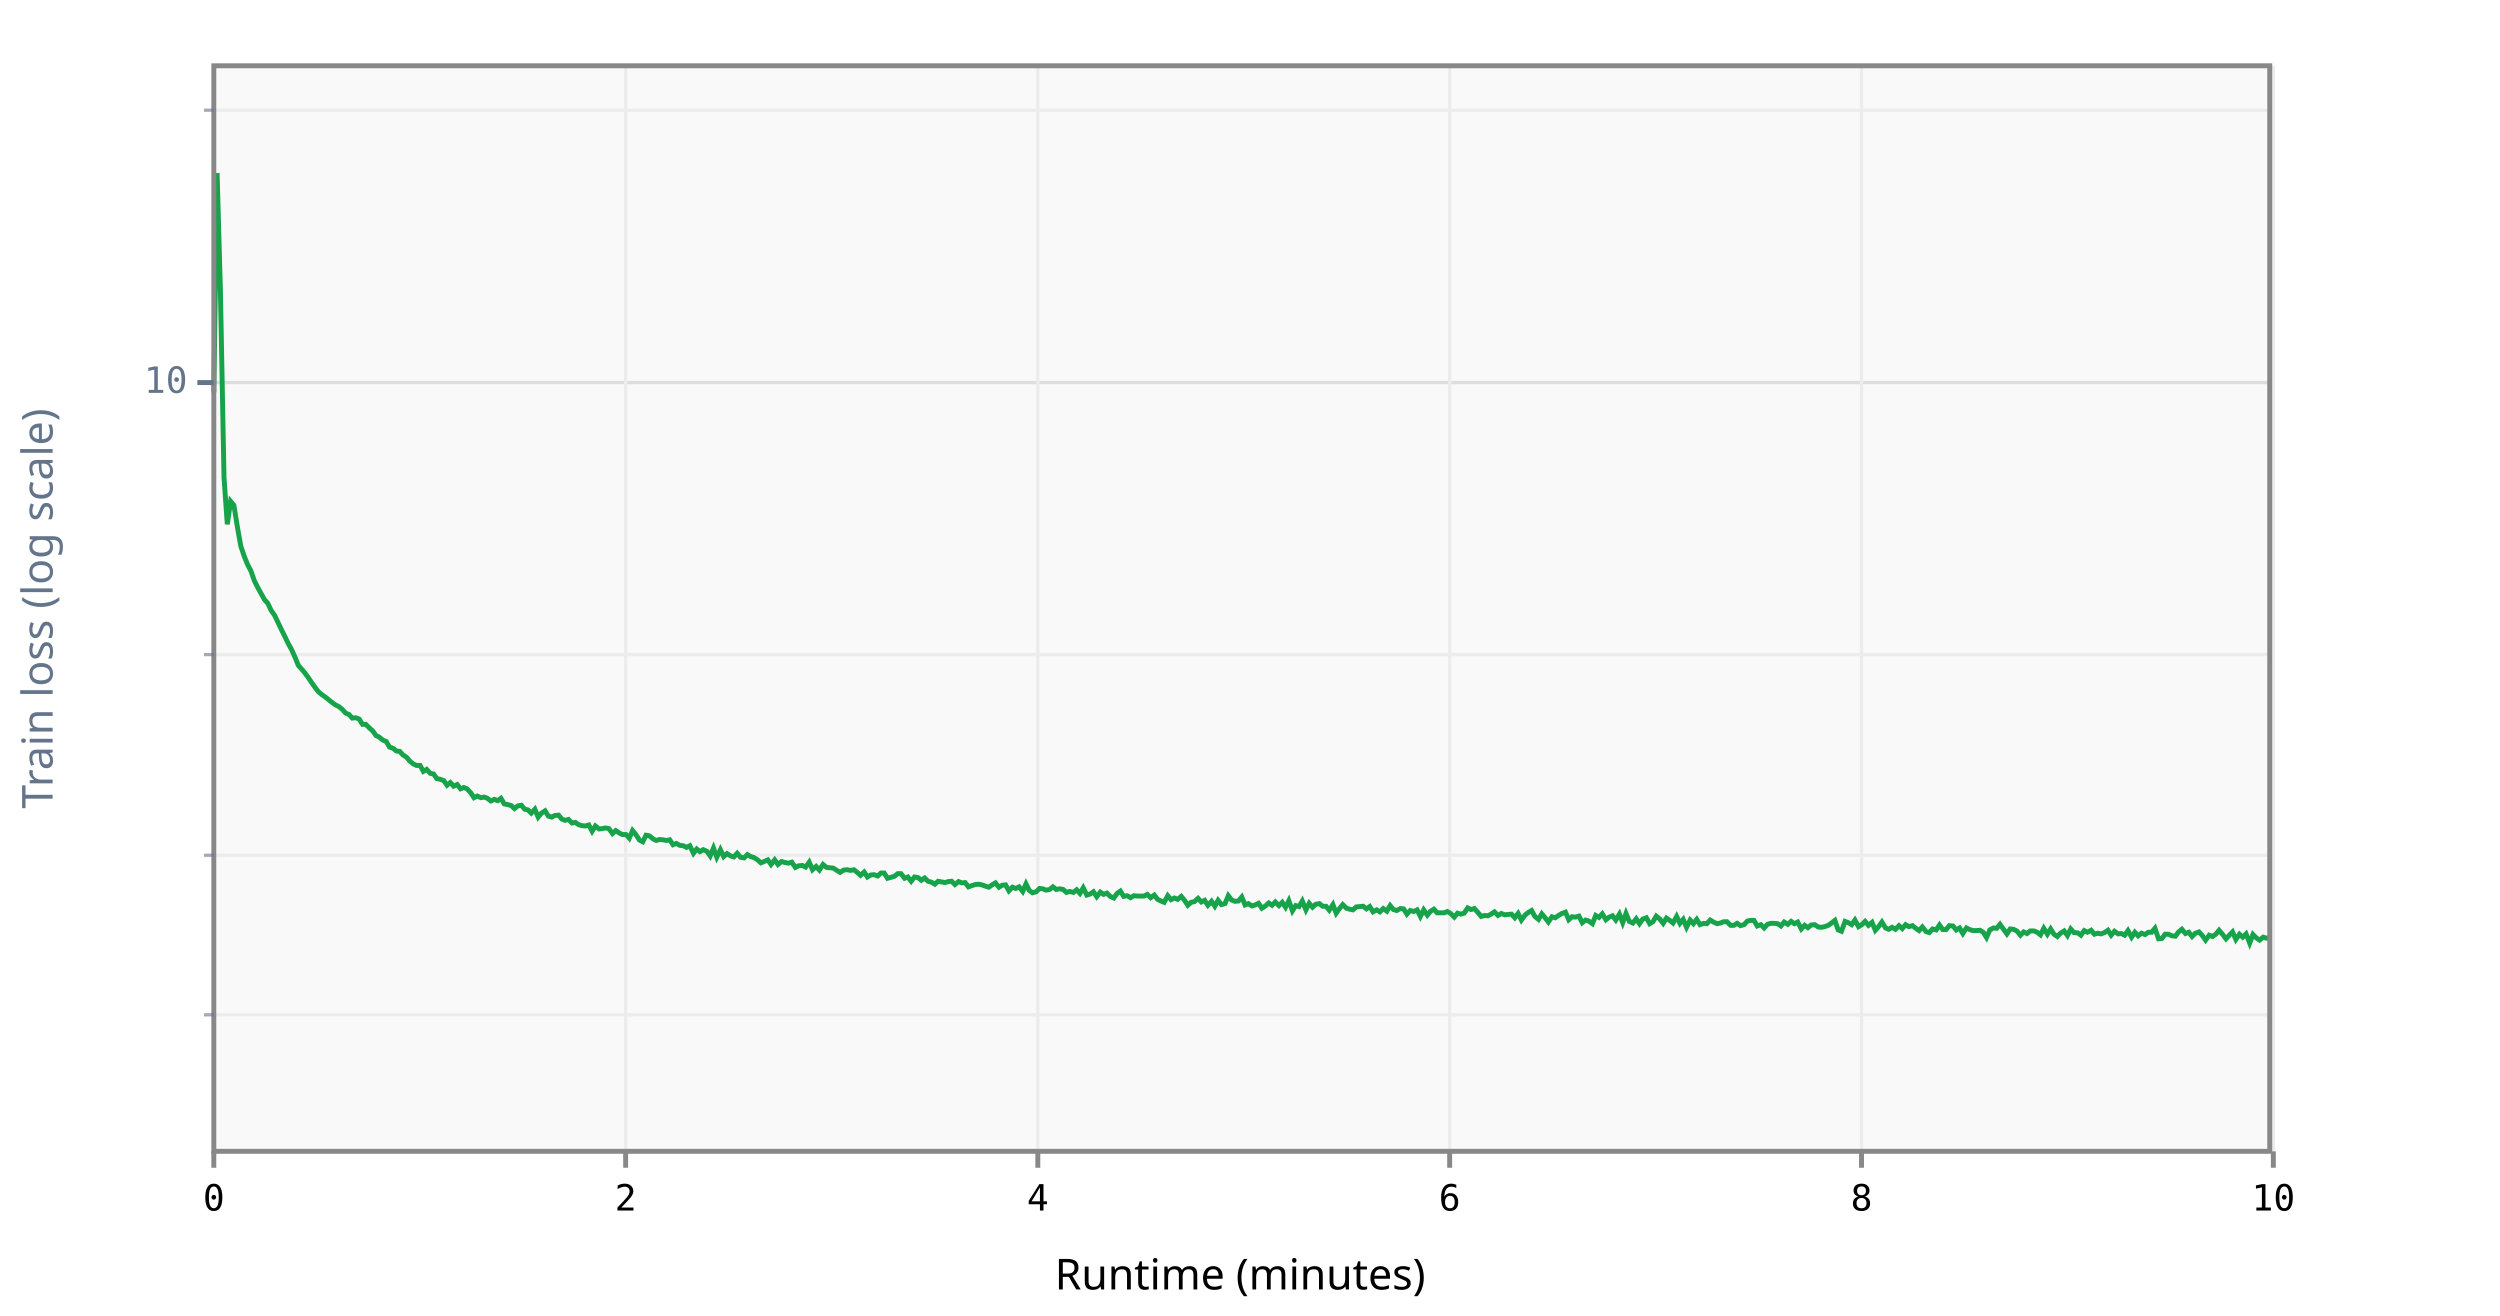
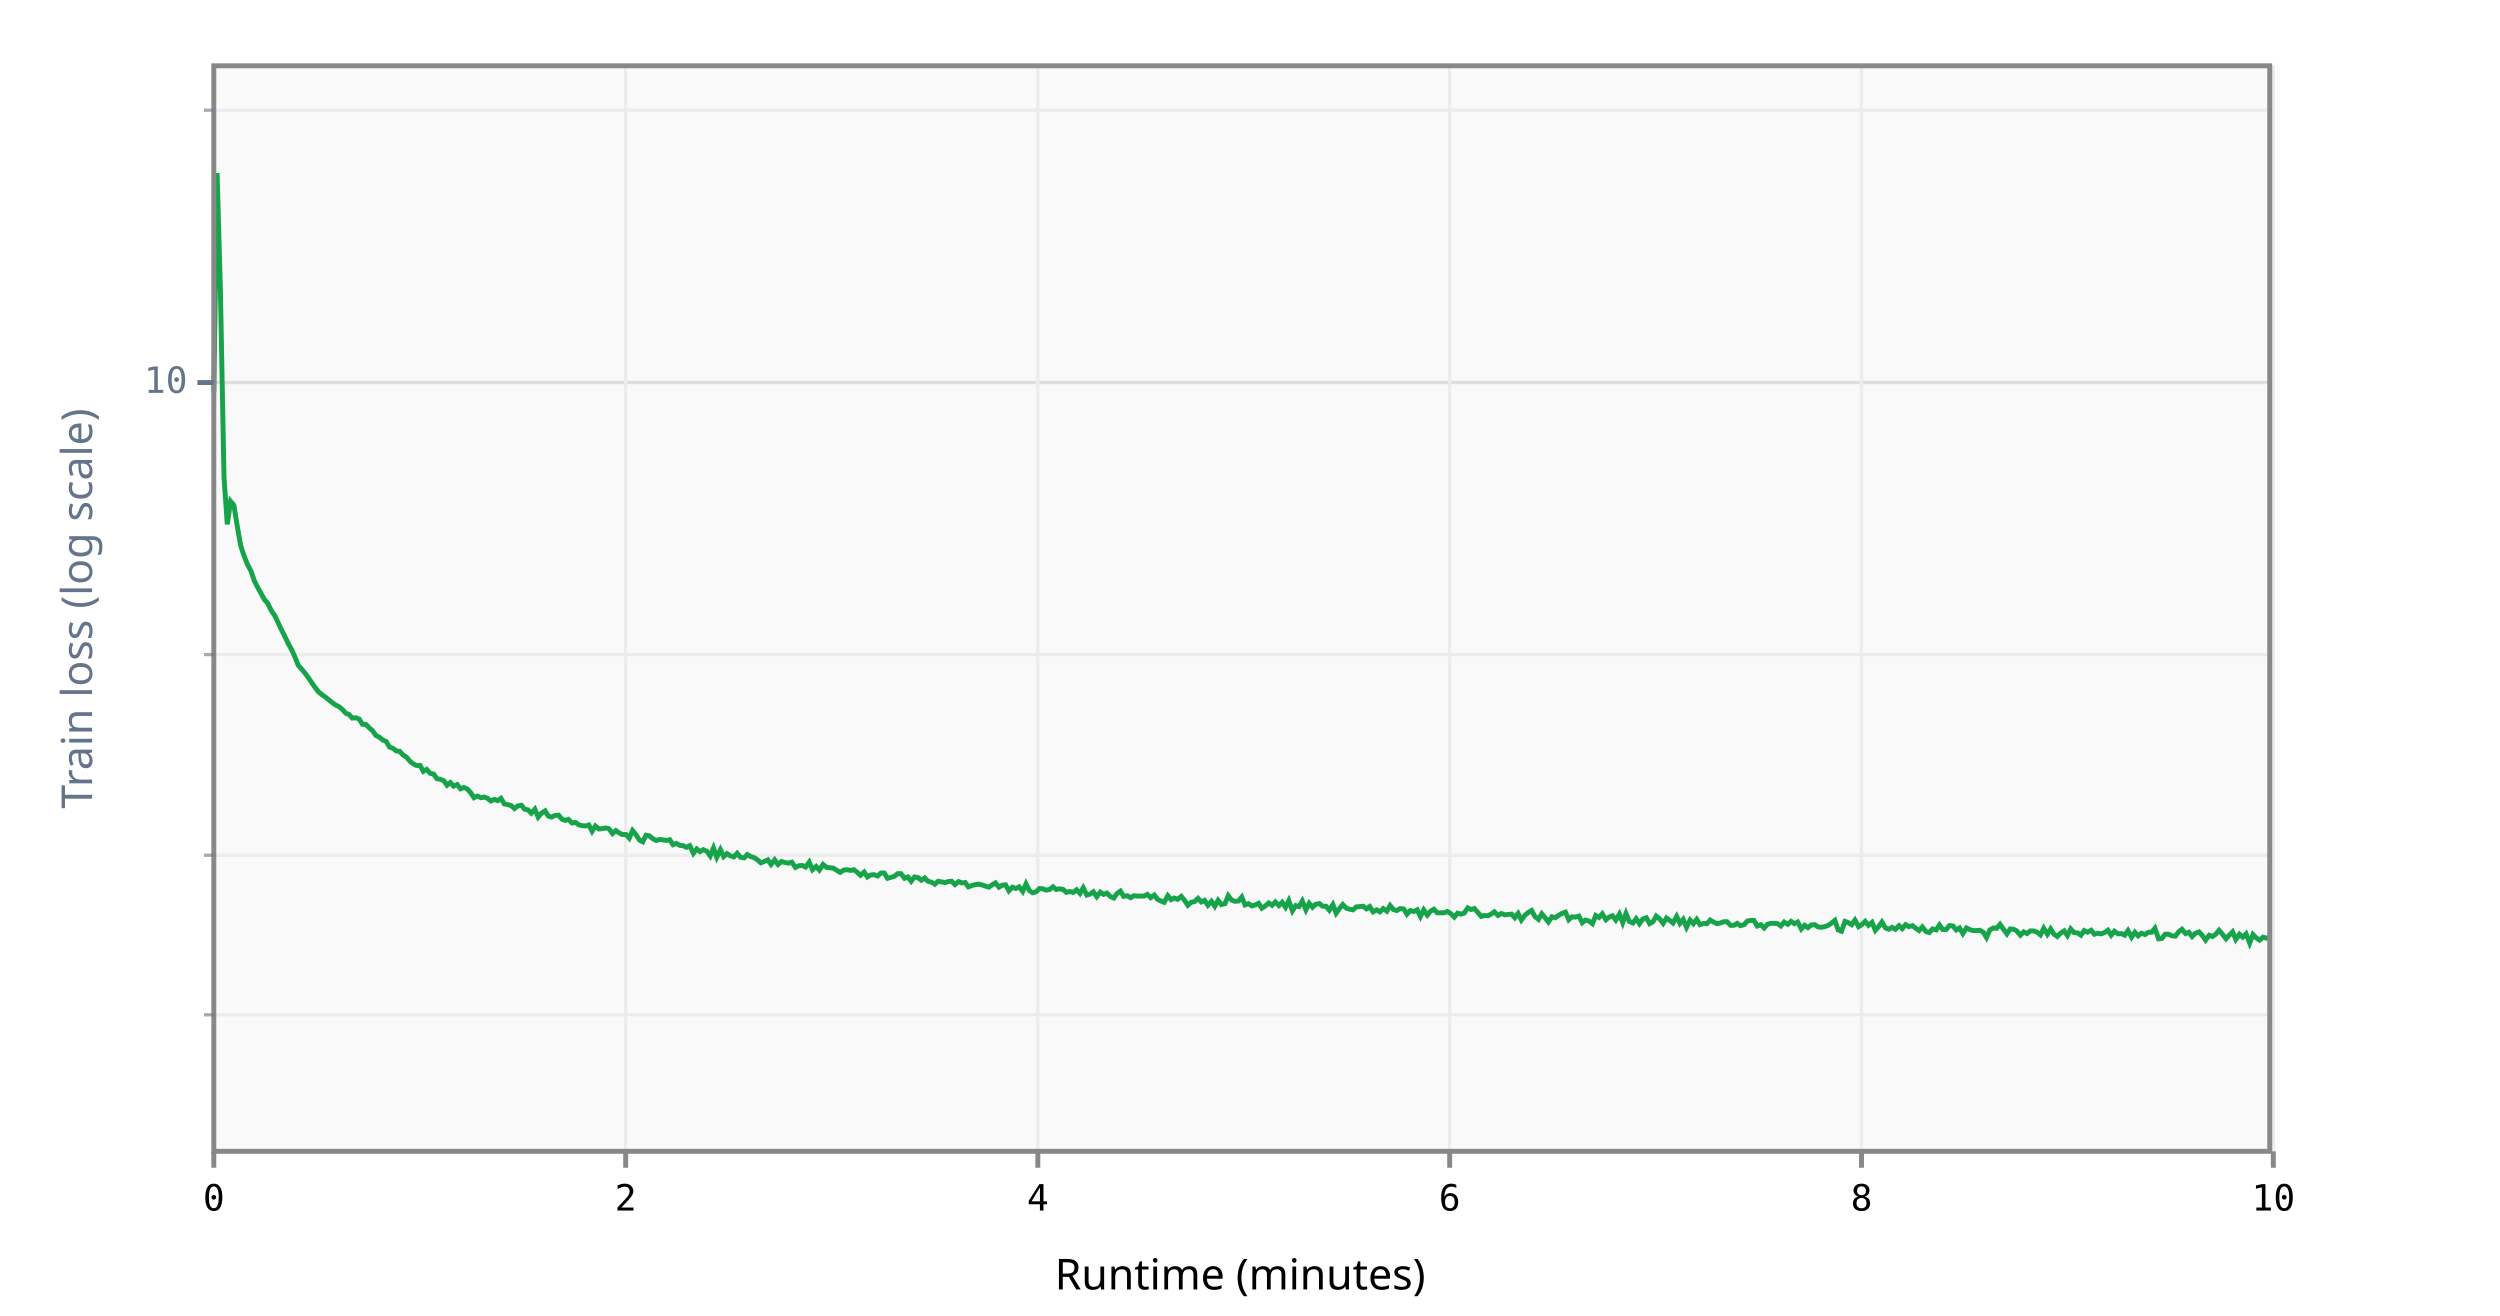
<svg xmlns="http://www.w3.org/2000/svg" viewBox="0 0 760 400" width="760" height="400" style="background:white">
  <rect x="65" y="20" width="625" height="330" fill="#f9f9f9" />
  <line x1="65" y1="308.5" x2="690" y2="308.5" stroke="#ececec" stroke-width="1" />
  <line x1="65" y1="260.0" x2="690" y2="260.0" stroke="#ececec" stroke-width="1" />
  <line x1="65" y1="199.0" x2="690" y2="199.0" stroke="#ececec" stroke-width="1" />
  <line x1="65" y1="116.3" x2="690" y2="116.3" stroke="#ddd" stroke-width="1" />
  <line x1="65" y1="33.5" x2="690" y2="33.5" stroke="#ececec" stroke-width="1" />
  <line x1="65.0" y1="20" x2="65.0" y2="350" stroke="#ececec" stroke-width="1" />
  <line x1="190.2" y1="20" x2="190.2" y2="350" stroke="#ececec" stroke-width="1" />
  <line x1="315.5" y1="20" x2="315.5" y2="350" stroke="#ececec" stroke-width="1" />
  <line x1="440.7" y1="20" x2="440.7" y2="350" stroke="#ececec" stroke-width="1" />
  <line x1="565.9" y1="20" x2="565.9" y2="350" stroke="#ececec" stroke-width="1" />
  <line x1="691.1" y1="20" x2="691.1" y2="350" stroke="#ececec" stroke-width="1" />
  <polyline points="65.0,119.3 66.0,52.6 67.0,88.1 68.1,145.2 69.1,159.4 70.1,152.4 71.1,153.6 72.2,160.4 73.2,166.0 74.2,169.0 75.2,171.5 76.3,173.6 77.3,176.5 78.3,178.5 79.3,180.3 80.4,182.3 81.4,183.4 82.4,185.5 83.5,187.1 84.5,189.2 85.5,191.3 86.5,193.3 87.6,195.6 88.6,197.4 89.6,199.6 90.7,202.3 91.7,203.4 92.7,204.6 93.8,206.1 94.8,207.6 95.8,209.0 96.8,210.3 97.9,211.2 98.9,211.9 99.9,212.7 101.0,213.6 102.0,214.3 103.0,214.8 104.0,215.6 105.1,216.8 106.1,217.2 107.1,218.3 108.2,218.2 109.2,218.6 110.2,220.2 111.2,220.2 112.3,221.3 113.3,222.2 114.3,223.6 115.3,224.1 116.4,225.0 117.4,225.4 118.4,227.1 119.5,227.5 120.5,228.3 121.5,228.4 122.5,229.5 123.6,230.2 124.6,231.4 125.6,232.2 126.6,232.7 127.7,232.7 128.7,234.5 129.7,233.9 130.8,235.1 131.8,235.3 132.8,236.7 133.8,236.9 134.9,237.3 135.9,238.7 136.9,237.9 137.9,239.0 139.0,238.5 140.0,239.8 141.0,239.4 142.0,239.8 143.1,241.0 144.1,242.5 145.1,242.0 146.2,242.5 147.2,242.3 148.2,242.7 149.2,243.5 150.3,243.0 151.3,243.4 152.3,242.7 153.3,244.4 154.4,244.6 155.4,244.9 156.4,245.8 157.4,245.0 158.5,244.8 159.5,246.0 160.5,246.2 161.5,247.2 162.6,246.0 163.6,248.4 164.6,247.2 165.7,246.5 166.7,248.1 167.7,248.4 168.7,247.9 169.8,247.8 170.8,249.0 171.8,249.4 172.8,249.1 173.9,250.2 174.9,250.0 175.9,250.7 176.9,251.0 178.0,251.1 179.0,250.8 180.0,252.7 181.0,251.1 182.1,252.0 183.1,251.9 184.1,251.7 185.1,251.9 186.2,253.4 187.2,252.5 188.2,253.2 189.2,253.7 190.3,253.7 191.3,254.8 192.3,252.5 193.3,253.7 194.4,255.4 195.4,255.9 196.4,253.9 197.4,254.1 198.5,255.0 199.5,255.5 200.5,255.2 201.5,255.3 202.6,255.5 203.6,255.3 204.6,256.8 205.6,256.4 206.7,257.0 207.7,257.1 208.7,257.6 209.7,257.1 210.8,259.4 211.8,258.1 212.8,258.9 213.8,258.3 214.9,258.8 215.9,260.2 216.9,257.8 217.9,260.6 219.0,258.3 220.0,260.4 221.0,259.5 222.1,260.2 223.1,260.5 224.1,259.4 225.1,260.6 226.2,260.8 227.2,259.8 228.2,260.4 229.2,260.7 230.3,261.4 231.3,262.3 232.3,261.9 233.4,261.4 234.4,262.8 235.5,261.4 236.5,262.8 237.6,261.9 238.6,262.2 239.7,262.4 240.7,262.1 241.8,263.7 242.8,263.2 243.9,263.1 244.9,263.6 246.0,262.1 247.0,264.4 248.1,263.4 249.1,264.5 250.2,262.8 251.3,263.7 252.3,263.8 253.3,263.9 254.4,264.6 255.4,265.2 256.5,264.5 257.5,264.4 258.6,264.6 259.6,264.4 260.6,265.2 261.6,266.1 262.7,265.1 263.7,266.6 264.7,266.0 265.7,265.9 266.8,266.3 267.8,265.4 268.8,265.4 269.8,267.0 270.9,266.7 271.9,266.4 272.9,265.6 273.9,265.6 275.0,267.0 276.0,266.6 277.0,267.9 278.0,266.6 279.1,266.8 280.1,267.6 281.1,266.9 282.1,267.9 283.2,268.2 284.2,268.8 285.2,267.9 286.2,268.1 287.3,268.3 288.3,268.0 289.3,267.9 290.3,268.9 291.4,268.0 292.4,268.4 293.4,268.3 294.4,269.6 295.5,269.2 296.5,268.9 297.5,268.8 298.5,269.0 299.6,269.4 300.6,269.7 301.6,269.0 302.6,268.4 303.7,269.7 304.7,269.1 305.7,269.0 306.7,270.8 307.8,269.7 308.8,270.1 309.8,269.6 310.9,271.0 311.9,268.7 312.9,270.7 313.9,271.4 315.0,271.1 316.0,270.1 317.0,270.2 318.0,270.6 319.1,270.4 320.1,269.6 321.1,270.4 322.1,270.2 323.2,270.4 324.2,271.3 325.2,271.0 326.3,271.3 327.3,270.5 328.3,271.6 329.3,269.9 330.4,272.1 331.4,271.8 332.4,271.1 333.4,272.6 334.5,271.2 335.5,271.9 336.5,271.5 337.5,272.5 338.6,273.0 339.6,271.6 340.6,270.9 341.6,272.5 342.7,272.3 343.7,272.9 344.7,272.3 345.7,272.4 346.8,272.4 347.8,272.4 348.8,271.9 349.8,272.9 350.9,272.1 351.9,273.4 352.9,273.9 353.9,274.3 355.0,272.3 356.0,273.5 357.0,273.0 358.0,273.4 359.1,272.5 360.1,273.7 361.1,275.2 362.1,274.3 363.1,274.1 364.2,273.1 365.2,274.2 366.2,273.7 367.2,275.2 368.3,274.0 369.3,275.5 370.3,273.7 371.3,275.0 372.4,274.7 373.4,272.3 374.4,273.6 375.4,274.0 376.5,273.9 377.5,272.7 378.5,275.1 379.5,274.7 380.6,275.4 381.6,275.1 382.6,274.6 383.6,276.1 384.7,275.4 385.7,274.5 386.7,275.2 387.7,274.2 388.8,275.3 389.8,274.3 390.8,275.8 391.8,273.8 392.9,276.9 393.9,275.3 394.9,275.6 395.9,273.9 397.0,276.6 398.0,274.6 399.0,275.8 400.0,274.9 401.1,274.7 402.1,275.5 403.1,275.5 404.1,276.7 405.2,275.0 406.2,277.6 407.2,276.2 408.2,275.0 409.3,276.1 410.3,276.4 411.3,276.6 412.3,275.7 413.4,275.6 414.4,275.5 415.4,276.3 416.4,275.6 417.4,277.2 418.5,276.6 419.5,277.2 420.5,276.2 421.6,277.0 422.6,275.3 423.6,276.5 424.6,276.8 425.7,276.2 426.7,276.3 427.7,277.9 428.7,276.8 429.8,277.1 430.8,276.6 431.8,278.6 432.8,276.6 433.9,278.2 434.9,277.0 435.9,276.4 436.9,277.5 438.0,277.5 439.0,277.5 440.0,277.1 441.0,277.7 442.1,278.8 443.1,277.6 444.1,277.9 445.1,277.6 446.2,276.0 447.2,276.5 448.2,276.2 449.2,277.3 450.3,278.6 451.3,278.3 452.3,278.4 453.3,277.9 454.3,277.2 455.4,278.3 456.4,277.7 457.4,278.1 458.4,278.0 459.5,277.9 460.5,279.0 461.5,277.7 462.5,279.7 463.6,278.2 464.6,277.4 465.6,276.8 466.6,278.6 467.7,279.5 468.7,277.8 469.7,279.0 470.7,280.3 471.8,278.7 472.8,279.0 473.8,278.3 474.8,277.7 475.9,277.3 476.9,279.6 477.9,278.7 478.9,278.8 480.0,278.5 481.0,280.5 482.0,279.7 483.0,280.0 484.1,280.8 485.1,278.3 486.1,278.9 487.1,277.8 488.2,279.6 489.2,278.8 490.2,278.4 491.2,279.7 492.3,277.9 493.3,280.5 494.3,277.7 495.3,280.1 496.4,280.6 497.4,279.3 498.4,280.8 499.4,279.4 500.5,279.0 501.5,280.8 502.5,280.2 503.5,278.5 504.5,279.3 505.6,280.7 506.6,279.1 507.6,279.8 508.6,280.6 509.7,278.6 510.7,280.7 511.7,279.5 512.7,281.9 513.8,279.7 514.8,280.8 515.8,279.5 516.8,281.1 517.9,280.7 518.9,280.8 519.9,279.7 520.9,280.3 522.0,280.8 523.0,280.6 524.0,280.2 525.0,280.2 526.1,281.3 527.1,281.3 528.1,280.7 529.1,281.4 530.2,281.1 531.2,280.0 532.2,279.8 533.2,279.8 534.2,281.5 535.3,281.1 536.3,282.1 537.3,281.0 538.3,280.7 539.4,280.7 540.4,280.8 541.4,281.5 542.4,280.3 543.5,281.0 544.5,280.1 545.5,280.8 546.5,280.3 547.6,282.4 548.6,281.3 549.6,282.0 550.6,281.2 551.7,281.1 552.7,281.8 553.7,281.9 554.7,281.7 555.8,281.3 556.8,280.6 557.8,279.8 558.8,282.7 559.8,283.1 560.9,280.1 561.9,280.5 562.9,281.1 563.9,279.7 565.0,281.7 566.0,281.1 567.0,280.1 568.0,281.3 569.1,280.4 570.1,282.8 571.1,281.7 572.1,280.3 573.2,282.1 574.2,282.5 575.2,281.9 576.2,282.5 577.3,281.4 578.3,282.3 579.3,281.1 580.3,281.7 581.4,281.4 582.4,282.2 583.4,282.9 584.4,281.8 585.5,283.2 586.5,283.5 587.5,282.4 588.6,282.7 589.6,281.2 590.6,282.6 591.6,282.6 592.6,281.4 593.7,281.5 594.7,282.7 595.7,282.1 596.7,283.8 597.8,282.1 598.8,282.6 599.8,282.9 600.8,282.9 601.9,282.8 602.9,283.4 603.9,285.0 604.9,282.7 606.0,282.1 607.0,282.2 608.0,281.0 609.0,282.4 610.1,283.9 611.1,282.4 612.1,282.5 613.1,283.0 614.2,284.3 615.2,283.3 616.2,283.8 617.2,283.0 618.3,283.0 619.3,283.4 620.3,284.2 621.3,282.2 622.4,284.0 623.4,282.4 624.4,284.0 625.4,284.7 626.4,283.7 627.5,283.0 628.5,284.4 629.5,282.4 630.5,283.5 631.6,283.6 632.6,284.3 633.6,282.9 634.6,283.4 635.7,282.8 636.7,284.0 637.7,283.7 638.7,283.9 639.8,283.5 640.8,282.8 641.8,284.3 642.8,283.1 643.9,283.9 644.9,283.8 645.9,284.3 646.9,282.9 648.0,284.9 649.0,283.4 650.0,284.5 651.0,283.7 652.1,284.1 653.1,283.4 654.1,283.4 655.1,282.2 656.2,285.4 657.2,285.3 658.2,284.0 659.2,284.0 660.3,284.5 661.3,284.6 662.3,283.3 663.3,282.5 664.4,283.8 665.4,283.4 666.4,284.7 667.4,283.7 668.5,283.3 669.5,284.4 670.5,285.8 671.6,284.3 672.6,284.7 673.6,284.0 674.6,282.8 675.7,284.1 676.7,285.4 677.7,284.3 678.7,283.3 679.7,285.6 680.8,284.0 681.8,284.9 682.8,283.9 683.9,286.7 684.9,284.1 685.9,285.1 686.9,285.8 688.0,284.9 689.0,285.2 690.0,285.0" fill="none" stroke="#16a34a" stroke-width="1.5" />
  <rect x="65" y="20" width="625" height="330" fill="none" stroke="#888" stroke-width="1.5" />
  <line x1="62" y1="308.5" x2="65" y2="308.5" stroke="#64748b" stroke-width="1" opacity="0.6" />
  <line x1="62" y1="260.0" x2="65" y2="260.0" stroke="#64748b" stroke-width="1" opacity="0.6" />
  <line x1="62" y1="199.0" x2="65" y2="199.0" stroke="#64748b" stroke-width="1" opacity="0.6" />
  <line x1="60" y1="116.3" x2="65" y2="116.3" stroke="#64748b" stroke-width="1.5" />
  <text x="57" y="116.3" text-anchor="end" dominant-baseline="middle" font-size="11" font-family="monospace,sans-serif" fill="#64748b">10</text>
  <line x1="62" y1="33.5" x2="65" y2="33.5" stroke="#64748b" stroke-width="1" opacity="0.6" />
  <line x1="65.0" y1="350" x2="65.0" y2="355" stroke="#888" stroke-width="1.5" />
  <text x="65.0" y="368" text-anchor="middle" font-size="11" font-family="monospace,sans-serif">0</text>
  <line x1="190.2" y1="350" x2="190.2" y2="355" stroke="#888" stroke-width="1.5" />
  <text x="190.2" y="368" text-anchor="middle" font-size="11" font-family="monospace,sans-serif">2</text>
  <line x1="315.5" y1="350" x2="315.5" y2="355" stroke="#888" stroke-width="1.5" />
  <text x="315.5" y="368" text-anchor="middle" font-size="11" font-family="monospace,sans-serif">4</text>
  <line x1="440.7" y1="350" x2="440.7" y2="355" stroke="#888" stroke-width="1.5" />
  <text x="440.7" y="368" text-anchor="middle" font-size="11" font-family="monospace,sans-serif">6</text>
  <line x1="565.9" y1="350" x2="565.9" y2="355" stroke="#888" stroke-width="1.5" />
  <text x="565.9" y="368" text-anchor="middle" font-size="11" font-family="monospace,sans-serif">8</text>
  <line x1="691.1" y1="350" x2="691.1" y2="355" stroke="#888" stroke-width="1.5" />
  <text x="691.1" y="368" text-anchor="middle" font-size="11" font-family="monospace,sans-serif">10</text>
  <text x="377" y="392" text-anchor="middle" font-size="13" font-family="sans-serif">Runtime (minutes)</text>
-   <text transform="rotate(-90,16,185)" x="16" y="185" text-anchor="middle" font-size="13" font-family="sans-serif" fill="#64748b">Train loss (log scale)</text>
+   <text transform="rotate(-90,28,185)" x="28" y="185" text-anchor="middle" font-size="13" font-family="sans-serif" fill="#64748b">Train loss (log scale)</text>
</svg>
